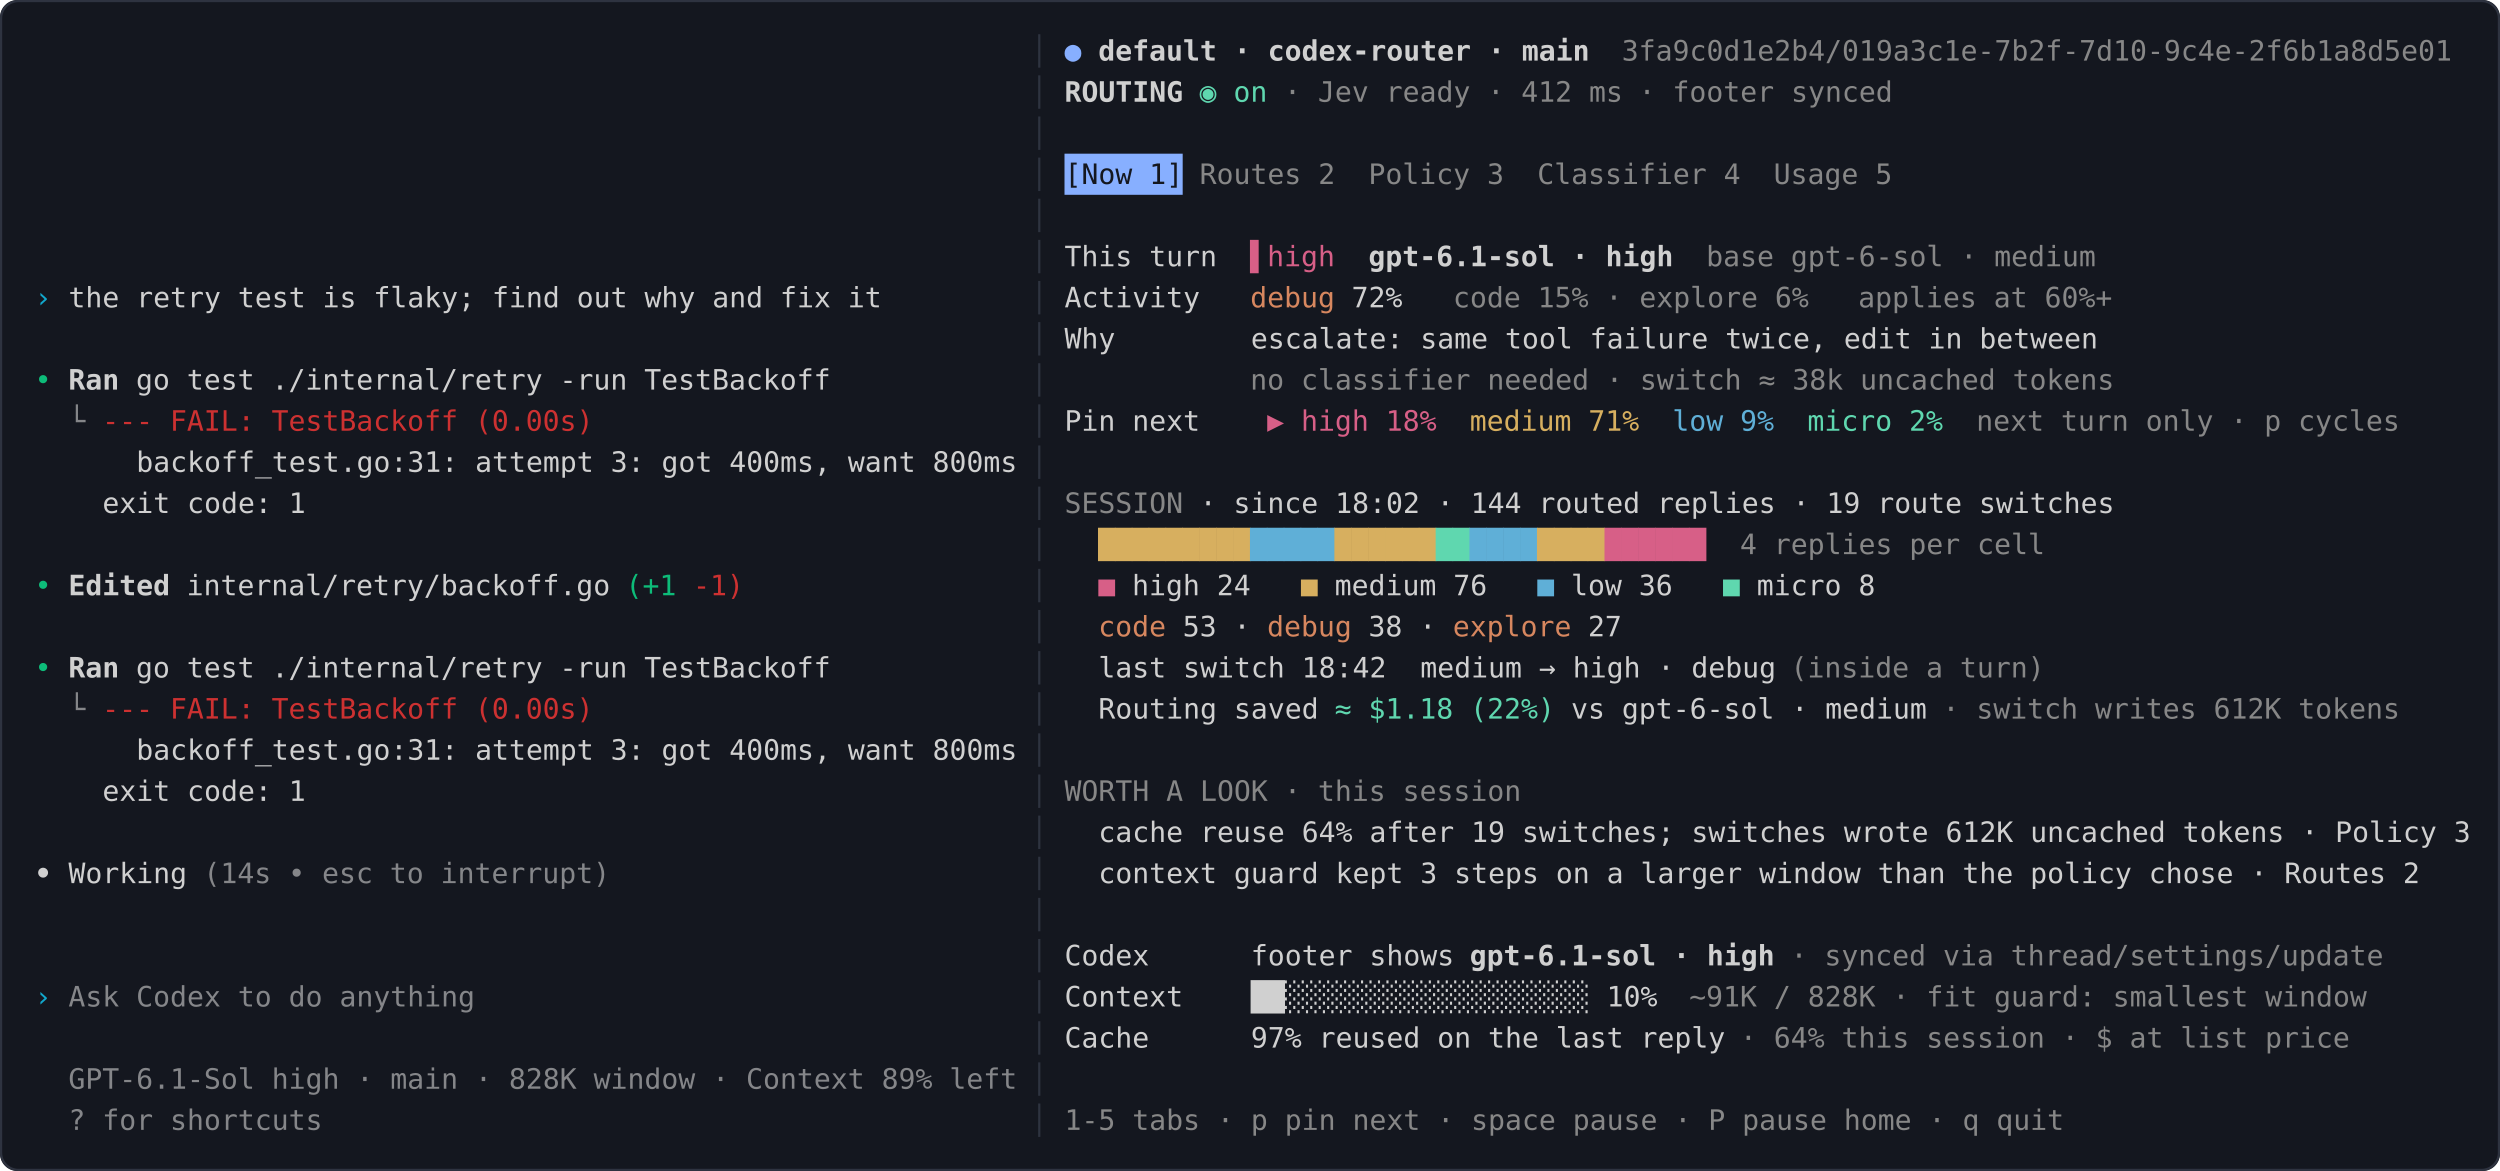
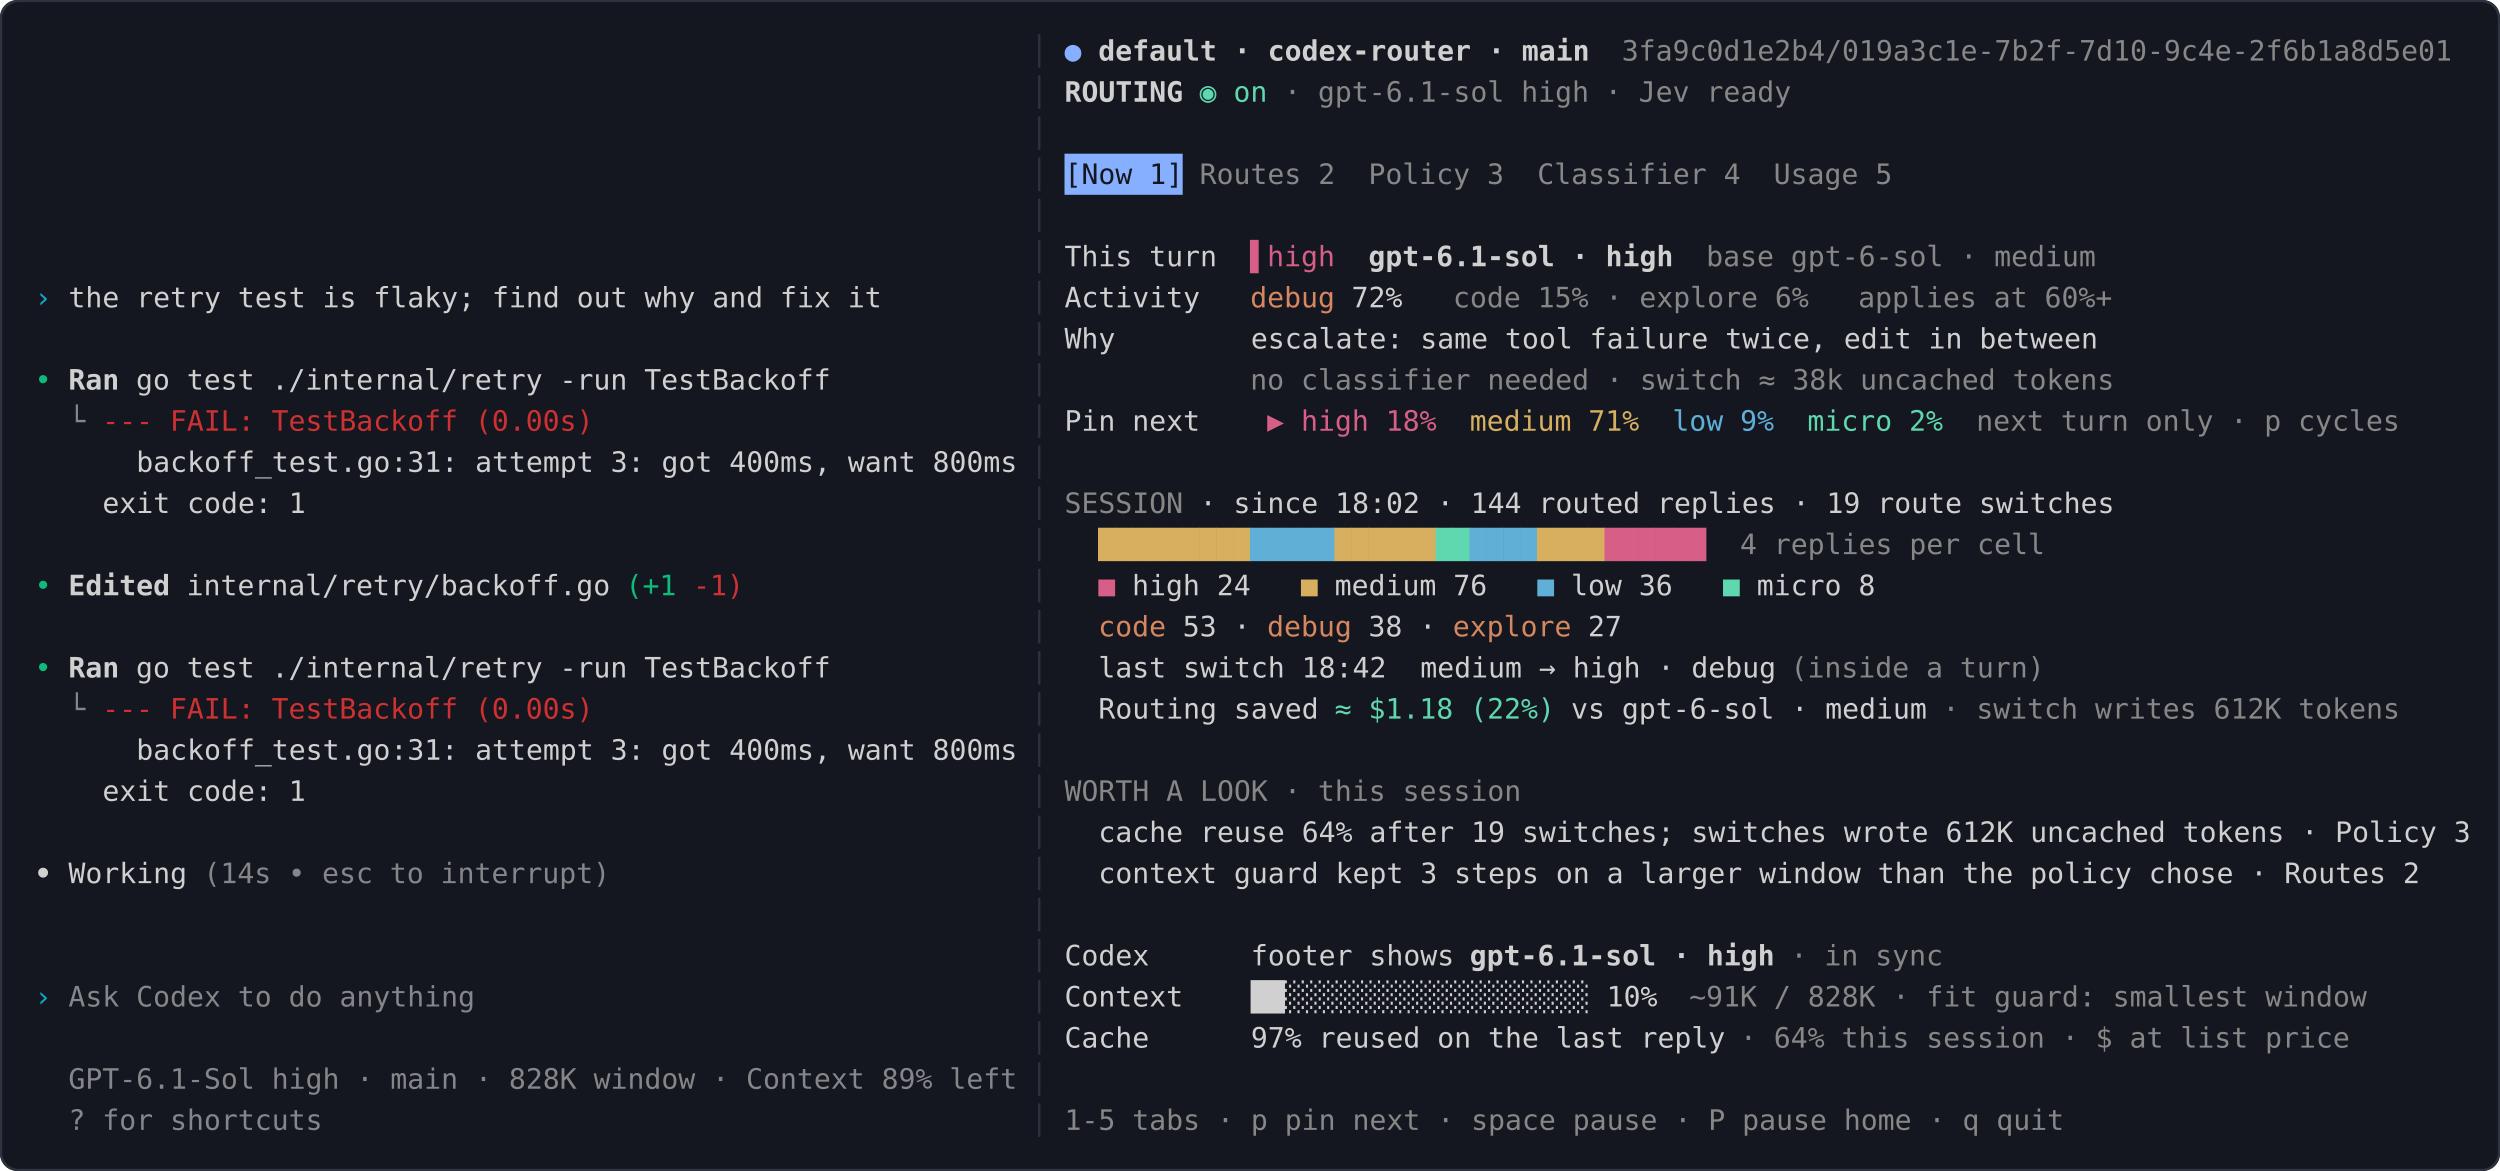
<svg xmlns="http://www.w3.org/2000/svg" viewBox="0 0 1155 541" width="1155" height="541" role="img" aria-labelledby="title desc">
  <style>text { font-family: ui-monospace, SFMono-Regular, Menlo, Consolas, 'DejaVu Sans Mono', monospace; font-size: 13px; }</style>
  <rect width="1155" height="541" rx="8" fill="#14171f" />
  <rect x="0.5" y="0.5" width="1154" height="540" rx="8" fill="none" stroke="#2e3340" />
  <text x="468.4" y="28.0" fill="#2e3340" xml:space="preserve"> │ </text>
  <text x="491.8" y="28.0" fill="#87afff" xml:space="preserve">● </text>
  <text x="507.4" y="28.0" fill="#d0d0d0" font-weight="700" xml:space="preserve">default · codex-router · main</text>
  <text x="733.6" y="28.0" fill="#878787" xml:space="preserve">  3fa9c0d1e2b4/019a3c1e-7b2f-7d10-9c4e-2f6b1a8d5e01</text>
  <text x="468.4" y="47.0" fill="#2e3340" xml:space="preserve"> │ </text>
  <text x="491.8" y="47.0" fill="#d0d0d0" font-weight="700" xml:space="preserve">ROUTING</text>
  <text x="554.2" y="47.0" fill="#5fd7af" xml:space="preserve">◉ on</text>
-   <text x="585.4" y="47.0" fill="#878787" xml:space="preserve"> · Jev ready · 412 ms</text>
-   <text x="749.2" y="47.0" fill="#878787" xml:space="preserve"> · footer synced</text>
+   <text x="585.4" y="47.0" fill="#878787" xml:space="preserve"> · gpt-6.1-sol high</text>
+   <text x="733.6" y="47.0" fill="#878787" xml:space="preserve"> · Jev ready</text>
  <text x="468.4" y="66.0" fill="#2e3340" xml:space="preserve"> │ </text>
  <text x="468.4" y="85.0" fill="#2e3340" xml:space="preserve"> │ </text>
  <rect x="491.8" y="71.0" width="54.6" height="19" fill="#87afff" />
  <text x="491.8" y="85.0" fill="#14171f" xml:space="preserve">[Now 1]</text>
  <text x="546.4" y="85.0" fill="#878787" xml:space="preserve"> Routes 2 </text>
  <text x="624.4" y="85.0" fill="#878787" xml:space="preserve"> Policy 3 </text>
  <text x="702.4" y="85.0" fill="#878787" xml:space="preserve"> Classifier 4 </text>
  <text x="811.6" y="85.0" fill="#878787" xml:space="preserve"> Usage 5 </text>
  <text x="468.4" y="104.0" fill="#2e3340" xml:space="preserve"> │ </text>
  <text x="468.4" y="123.0" fill="#2e3340" xml:space="preserve"> │ </text>
  <text x="491.8" y="123.0" fill="#d0d0d0" xml:space="preserve">This turn  </text>
  <text x="577.6" y="123.0" fill="#d75f87" xml:space="preserve">▌high</text>
  <text x="632.2" y="123.0" fill="#d0d0d0" font-weight="700" xml:space="preserve">gpt-6.1-sol · high</text>
  <text x="772.6" y="123.0" fill="#878787" xml:space="preserve">  base gpt-6-sol · medium</text>
  <text x="16.0" y="142.0" fill="#11a8cd" xml:space="preserve">›</text>
  <text x="23.8" y="142.0" fill="#d0d0d0" xml:space="preserve"> the retry test is flaky; find out why and fix it</text>
  <text x="468.4" y="142.0" fill="#2e3340" xml:space="preserve"> │ </text>
  <text x="491.8" y="142.0" fill="#d0d0d0" xml:space="preserve">Activity   </text>
  <text x="577.6" y="142.0" fill="#d7875f" xml:space="preserve">debug</text>
  <text x="616.6" y="142.0" fill="#d0d0d0" xml:space="preserve"> 72%</text>
  <text x="647.8" y="142.0" fill="#878787" xml:space="preserve">   code 15% · explore 6%</text>
  <text x="835.0" y="142.0" fill="#878787" xml:space="preserve">   applies at 60%+</text>
  <text x="468.4" y="161.0" fill="#2e3340" xml:space="preserve"> │ </text>
  <text x="491.8" y="161.0" fill="#d0d0d0" xml:space="preserve">Why        escalate: same tool failure twice, edit in between</text>
  <text x="16.0" y="180.0" fill="#0dbc79" xml:space="preserve">•</text>
  <text x="31.6" y="180.0" fill="#d0d0d0" font-weight="700" xml:space="preserve">Ran</text>
  <text x="55.0" y="180.0" fill="#d0d0d0" xml:space="preserve"> go test ./internal/retry -run TestBackoff</text>
  <text x="468.4" y="180.0" fill="#2e3340" xml:space="preserve"> │ </text>
  <text x="577.6" y="180.0" fill="#878787" xml:space="preserve">no classifier needed · switch ≈ 38k uncached tokens</text>
  <text x="31.6" y="199.0" fill="#d0d0d0" opacity="0.6" xml:space="preserve">└</text>
  <text x="47.2" y="199.0" fill="#cd3131" xml:space="preserve">--- FAIL: TestBackoff (0.00s)</text>
  <text x="468.4" y="199.0" fill="#2e3340" xml:space="preserve"> │ </text>
  <text x="491.8" y="199.0" fill="#d0d0d0" xml:space="preserve">Pin next   </text>
  <text x="577.6" y="199.0" fill="#d75f87" xml:space="preserve"> ▶ high 18% </text>
  <text x="671.2" y="199.0" fill="#d7af5f" xml:space="preserve"> medium 71% </text>
  <text x="764.8" y="199.0" fill="#5fafd7" xml:space="preserve"> low 9% </text>
  <text x="827.2" y="199.0" fill="#5fd7af" xml:space="preserve"> micro 2% </text>
  <text x="905.2" y="199.0" fill="#878787" xml:space="preserve"> next turn only · p cycles</text>
  <text x="16.0" y="218.0" fill="#d0d0d0" xml:space="preserve">      backoff_test.go:31: attempt 3: got 400ms, want 800ms</text>
  <text x="468.4" y="218.0" fill="#2e3340" xml:space="preserve"> │ </text>
  <text x="16.0" y="237.0" fill="#d0d0d0" xml:space="preserve">    exit code: 1</text>
  <text x="468.4" y="237.0" fill="#2e3340" xml:space="preserve"> │ </text>
  <text x="491.8" y="237.0" fill="#878787" xml:space="preserve">SESSION</text>
  <text x="546.4" y="237.0" fill="#d0d0d0" xml:space="preserve"> · since 18:02 · 144 routed replies · 19 route switches</text>
  <text x="468.4" y="256.0" fill="#2e3340" xml:space="preserve"> │ </text>
  <text x="507.4" y="256.0" fill="#d7af5f" xml:space="preserve">█</text>
  <text x="515.2" y="256.0" fill="#d7af5f" xml:space="preserve">█</text>
  <text x="523.0" y="256.0" fill="#d7af5f" xml:space="preserve">█</text>
  <text x="530.8" y="256.0" fill="#d7af5f" xml:space="preserve">█</text>
  <text x="538.6" y="256.0" fill="#d7af5f" xml:space="preserve">█</text>
  <text x="546.4" y="256.0" fill="#d7af5f" xml:space="preserve">█</text>
  <text x="554.2" y="256.0" fill="#d7af5f" xml:space="preserve">█</text>
  <text x="562.0" y="256.0" fill="#d7af5f" xml:space="preserve">█</text>
  <text x="569.8" y="256.0" fill="#d7af5f" xml:space="preserve">█</text>
  <text x="577.6" y="256.0" fill="#5fafd7" xml:space="preserve">█</text>
  <text x="585.4" y="256.0" fill="#5fafd7" xml:space="preserve">█</text>
  <text x="593.2" y="256.0" fill="#5fafd7" xml:space="preserve">█</text>
  <text x="601.0" y="256.0" fill="#5fafd7" xml:space="preserve">█</text>
  <text x="608.8" y="256.0" fill="#5fafd7" xml:space="preserve">█</text>
  <text x="616.6" y="256.0" fill="#d7af5f" xml:space="preserve">█</text>
  <text x="624.4" y="256.0" fill="#d7af5f" xml:space="preserve">█</text>
  <text x="632.2" y="256.0" fill="#d7af5f" xml:space="preserve">█</text>
  <text x="640.0" y="256.0" fill="#d7af5f" xml:space="preserve">█</text>
  <text x="647.8" y="256.0" fill="#d7af5f" xml:space="preserve">█</text>
  <text x="655.6" y="256.0" fill="#d7af5f" xml:space="preserve">█</text>
  <text x="663.4" y="256.0" fill="#5fd7af" xml:space="preserve">█</text>
  <text x="671.2" y="256.0" fill="#5fd7af" xml:space="preserve">█</text>
  <text x="679.0" y="256.0" fill="#5fafd7" xml:space="preserve">█</text>
  <text x="686.8" y="256.0" fill="#5fafd7" xml:space="preserve">█</text>
  <text x="694.6" y="256.0" fill="#5fafd7" xml:space="preserve">█</text>
  <text x="702.4" y="256.0" fill="#5fafd7" xml:space="preserve">█</text>
  <text x="710.2" y="256.0" fill="#d7af5f" xml:space="preserve">█</text>
  <text x="718.0" y="256.0" fill="#d7af5f" xml:space="preserve">█</text>
  <text x="725.8" y="256.0" fill="#d7af5f" xml:space="preserve">█</text>
  <text x="733.6" y="256.0" fill="#d7af5f" xml:space="preserve">█</text>
  <text x="741.4" y="256.0" fill="#d75f87" xml:space="preserve">█</text>
  <text x="749.2" y="256.0" fill="#d75f87" xml:space="preserve">█</text>
  <text x="757.0" y="256.0" fill="#d75f87" xml:space="preserve">█</text>
  <text x="764.8" y="256.0" fill="#d75f87" xml:space="preserve">█</text>
  <text x="772.6" y="256.0" fill="#d75f87" xml:space="preserve">█</text>
  <text x="780.4" y="256.0" fill="#d75f87" xml:space="preserve">█</text>
  <text x="788.2" y="256.0" fill="#878787" xml:space="preserve">  4 replies per cell</text>
  <text x="16.0" y="275.0" fill="#0dbc79" xml:space="preserve">•</text>
  <text x="31.6" y="275.0" fill="#d0d0d0" font-weight="700" xml:space="preserve">Edited</text>
  <text x="78.4" y="275.0" fill="#d0d0d0" xml:space="preserve"> internal/retry/backoff.go </text>
  <text x="289.0" y="275.0" fill="#0dbc79" xml:space="preserve">(+1</text>
  <text x="320.2" y="275.0" fill="#cd3131" xml:space="preserve">-1)</text>
  <text x="468.4" y="275.0" fill="#2e3340" xml:space="preserve"> │ </text>
  <text x="507.4" y="275.0" fill="#d75f87" xml:space="preserve">■</text>
  <text x="515.2" y="275.0" fill="#d0d0d0" xml:space="preserve"> high 24   </text>
  <text x="601.0" y="275.0" fill="#d7af5f" xml:space="preserve">■</text>
  <text x="608.8" y="275.0" fill="#d0d0d0" xml:space="preserve"> medium 76   </text>
  <text x="710.2" y="275.0" fill="#5fafd7" xml:space="preserve">■</text>
  <text x="718.0" y="275.0" fill="#d0d0d0" xml:space="preserve"> low 36   </text>
  <text x="796.0" y="275.0" fill="#5fd7af" xml:space="preserve">■</text>
  <text x="803.8" y="275.0" fill="#d0d0d0" xml:space="preserve"> micro 8   </text>
  <text x="468.4" y="294.0" fill="#2e3340" xml:space="preserve"> │ </text>
  <text x="507.4" y="294.0" fill="#d7875f" xml:space="preserve">code</text>
  <text x="538.6" y="294.0" fill="#d0d0d0" xml:space="preserve"> 53 · </text>
  <text x="585.4" y="294.0" fill="#d7875f" xml:space="preserve">debug</text>
  <text x="624.4" y="294.0" fill="#d0d0d0" xml:space="preserve"> 38 · </text>
  <text x="671.2" y="294.0" fill="#d7875f" xml:space="preserve">explore</text>
  <text x="725.8" y="294.0" fill="#d0d0d0" xml:space="preserve"> 27</text>
  <text x="16.0" y="313.0" fill="#0dbc79" xml:space="preserve">•</text>
  <text x="31.6" y="313.0" fill="#d0d0d0" font-weight="700" xml:space="preserve">Ran</text>
  <text x="55.0" y="313.0" fill="#d0d0d0" xml:space="preserve"> go test ./internal/retry -run TestBackoff</text>
  <text x="468.4" y="313.0" fill="#2e3340" xml:space="preserve"> │ </text>
  <text x="491.8" y="313.0" fill="#d0d0d0" xml:space="preserve">  last switch 18:42  medium → high · debug</text>
  <text x="819.4" y="313.0" fill="#878787" xml:space="preserve"> (inside a turn)</text>
  <text x="31.6" y="332.0" fill="#d0d0d0" opacity="0.6" xml:space="preserve">└</text>
  <text x="47.2" y="332.0" fill="#cd3131" xml:space="preserve">--- FAIL: TestBackoff (0.00s)</text>
  <text x="468.4" y="332.0" fill="#2e3340" xml:space="preserve"> │ </text>
  <text x="491.8" y="332.0" fill="#d0d0d0" xml:space="preserve">  Routing saved </text>
  <text x="616.6" y="332.0" fill="#5fd7af" xml:space="preserve">≈ $1.18 (22%)</text>
  <text x="718.0" y="332.0" fill="#d0d0d0" xml:space="preserve"> vs gpt-6-sol · medium</text>
  <text x="889.6" y="332.0" fill="#878787" xml:space="preserve"> · switch writes 612K tokens</text>
  <text x="16.0" y="351.0" fill="#d0d0d0" xml:space="preserve">      backoff_test.go:31: attempt 3: got 400ms, want 800ms</text>
  <text x="468.4" y="351.0" fill="#2e3340" xml:space="preserve"> │ </text>
  <text x="16.0" y="370.0" fill="#d0d0d0" xml:space="preserve">    exit code: 1</text>
  <text x="468.4" y="370.0" fill="#2e3340" xml:space="preserve"> │ </text>
  <text x="491.8" y="370.0" fill="#878787" xml:space="preserve">WORTH A LOOK</text>
  <text x="585.4" y="370.0" fill="#878787" xml:space="preserve"> · this session</text>
  <text x="468.4" y="389.0" fill="#2e3340" xml:space="preserve"> │ </text>
  <text x="491.8" y="389.0" fill="#d0d0d0" xml:space="preserve">  cache reuse 64% after 19 switches; switches wrote 612K uncached tokens · Policy 3</text>
  <text x="16.0" y="408.0" fill="#d0d0d0" font-weight="700" xml:space="preserve">•</text>
  <text x="23.8" y="408.0" fill="#d0d0d0" xml:space="preserve"> Working </text>
  <text x="94.0" y="408.0" fill="#d0d0d0" opacity="0.6" xml:space="preserve">(14s • esc to interrupt)</text>
  <text x="468.4" y="408.0" fill="#2e3340" xml:space="preserve"> │ </text>
  <text x="491.8" y="408.0" fill="#d0d0d0" xml:space="preserve">  context guard kept 3 steps on a larger window than the policy chose · Routes 2</text>
  <text x="468.4" y="427.0" fill="#2e3340" xml:space="preserve"> │ </text>
  <text x="468.4" y="446.0" fill="#2e3340" xml:space="preserve"> │ </text>
  <text x="491.8" y="446.0" fill="#d0d0d0" xml:space="preserve">Codex      footer shows </text>
  <text x="679.0" y="446.0" fill="#d0d0d0" font-weight="700" xml:space="preserve">gpt-6.1-sol · high</text>
-   <text x="819.4" y="446.0" fill="#878787" xml:space="preserve"> · synced via thread/settings/update</text>
+   <text x="819.4" y="446.0" fill="#878787" xml:space="preserve"> · in sync</text>
  <text x="16.0" y="465.0" fill="#11a8cd" xml:space="preserve">›</text>
  <text x="31.6" y="465.0" fill="#d0d0d0" opacity="0.6" xml:space="preserve">Ask Codex to do anything</text>
  <text x="468.4" y="465.0" fill="#2e3340" xml:space="preserve"> │ </text>
  <text x="491.8" y="465.0" fill="#d0d0d0" xml:space="preserve">Context    ██░░░░░░░░░░░░░░░░░░ 10%  </text>
  <text x="780.4" y="465.0" fill="#878787" xml:space="preserve">~91K / 828K · fit guard: smallest window</text>
  <text x="468.4" y="484.0" fill="#2e3340" xml:space="preserve"> │ </text>
  <text x="491.8" y="484.0" fill="#d0d0d0" xml:space="preserve">Cache      97% reused on the last reply</text>
  <text x="796.0" y="484.0" fill="#878787" xml:space="preserve"> · 64% this session · $ at list price</text>
  <text x="31.6" y="503.0" fill="#d0d0d0" opacity="0.6" xml:space="preserve">GPT-6.1-Sol high · main · 828K window · Context 89% left</text>
  <text x="468.4" y="503.0" fill="#2e3340" xml:space="preserve"> │ </text>
  <text x="31.6" y="522.0" fill="#d0d0d0" opacity="0.6" xml:space="preserve">? for shortcuts</text>
  <text x="468.4" y="522.0" fill="#2e3340" xml:space="preserve"> │ </text>
  <text x="491.8" y="522.0" fill="#878787" xml:space="preserve">1-5 tabs · p pin next · space pause · P pause home · q quit</text>
</svg>
